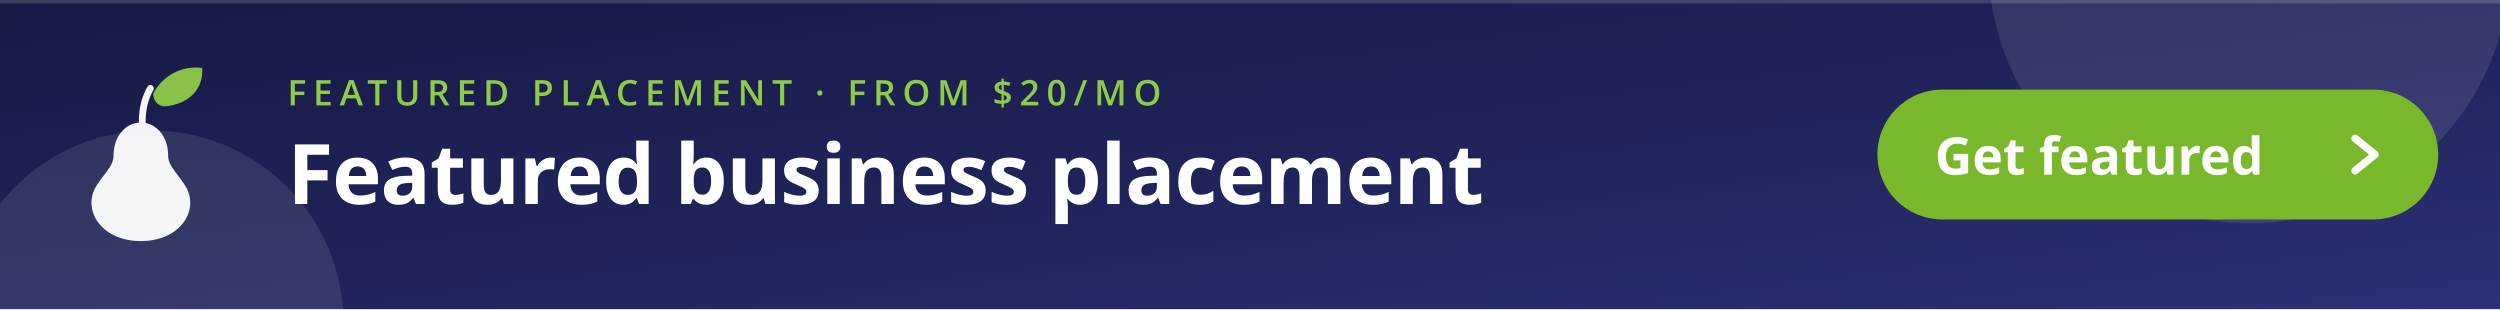
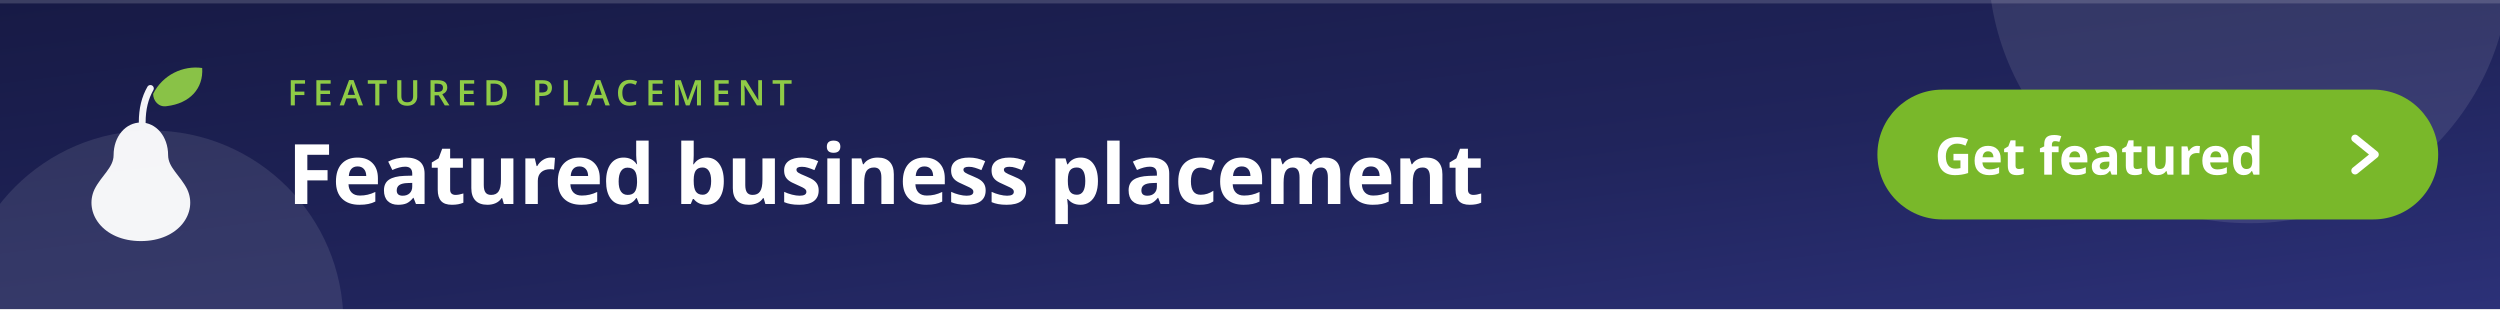
<svg xmlns="http://www.w3.org/2000/svg" viewBox="0 0 728 90" width="728" height="90" role="img" aria-label="Featured business placement available on Pearland411">
  <defs>
    <linearGradient id="gnavy728x90" x1="0" y1="0" x2="1" y2="1">
      <stop offset="0" stop-color="#171A45" />
      <stop offset="0.55" stop-color="#20245B" />
      <stop offset="1" stop-color="#2C3178" />
    </linearGradient>
  </defs>
  <rect width="728" height="90" fill="url(#gnavy728x90)" />
  <g opacity="0.10" fill="#FFFFFF">
    <circle cx="655" cy="-11" r="76" />
    <circle cx="44" cy="94" r="56" />
  </g>
  <rect x="0" y="0" width="728" height="1" fill="#FFFFFF" opacity="0.16" />
  <g transform="translate(43.2 45.0)">
    <g transform="scale(0.3969) translate(-5.5 16.5)">
      <g transform="scale(1.0)" opacity="0.95">
        <path d="M0-40c-11 0-20 10-20 24 0 9-9 15-14 25-8 17 6 38 34 38s42-21 34-38c-5-10-14-16-14-25 0-14-9-24-20-24z" fill="#FFFFFF" />
        <path d="M1-40c0-10 2-18 6-25" stroke="#FFFFFF" stroke-width="5" stroke-linecap="round" fill="none" />
        <path d="M9-61c7-14 22-21 36-19 1 15-9 26-26 28-6 1-10-4-10-9z" fill="#8FCB46" />
      </g>
    </g>
  </g>
-   <text x="83.7" y="30.7" font-family="'Open Sans',system-ui,-apple-system,'Segoe UI',Roboto,Arial,sans-serif" font-size="10.3" font-weight="600" fill="#8FCB46" letter-spacing="1.98">FEATURED PLACEMENT  ·  FROM $20/MO</text>
+   <text x="83.7" y="30.7" font-family="'Open Sans',system-ui,-apple-system,'Segoe UI',Roboto,Arial,sans-serif" font-size="10.3" font-weight="600" fill="#8FCB46" letter-spacing="1.98">FEATURED PLACEMENT</text>
  <text x="83.7" y="59.4" font-family="'Poppins','Open Sans',system-ui,-apple-system,'Segoe UI',Roboto,Arial,sans-serif" font-size="24.3" font-weight="700" fill="#FFFFFF" letter-spacing="-0.30">Featured business placement</text>
  <g>
    <rect x="546.7" y="26.1" width="163.3" height="37.8" rx="18.9" fill="#79B82A" />
    <text x="563.4" y="45.0" dominant-baseline="central" font-family="'Poppins','Open Sans',system-ui,-apple-system,'Segoe UI',Roboto,Arial,sans-serif" font-size="15.1" font-weight="700" fill="#FFFFFF">Get featured</text>
    <path d="M685.8 40.3L691.6 45.0L685.8 49.7" fill="none" stroke="#FFFFFF" stroke-width="2.2" stroke-linecap="round" stroke-linejoin="round" />
  </g>
</svg>
